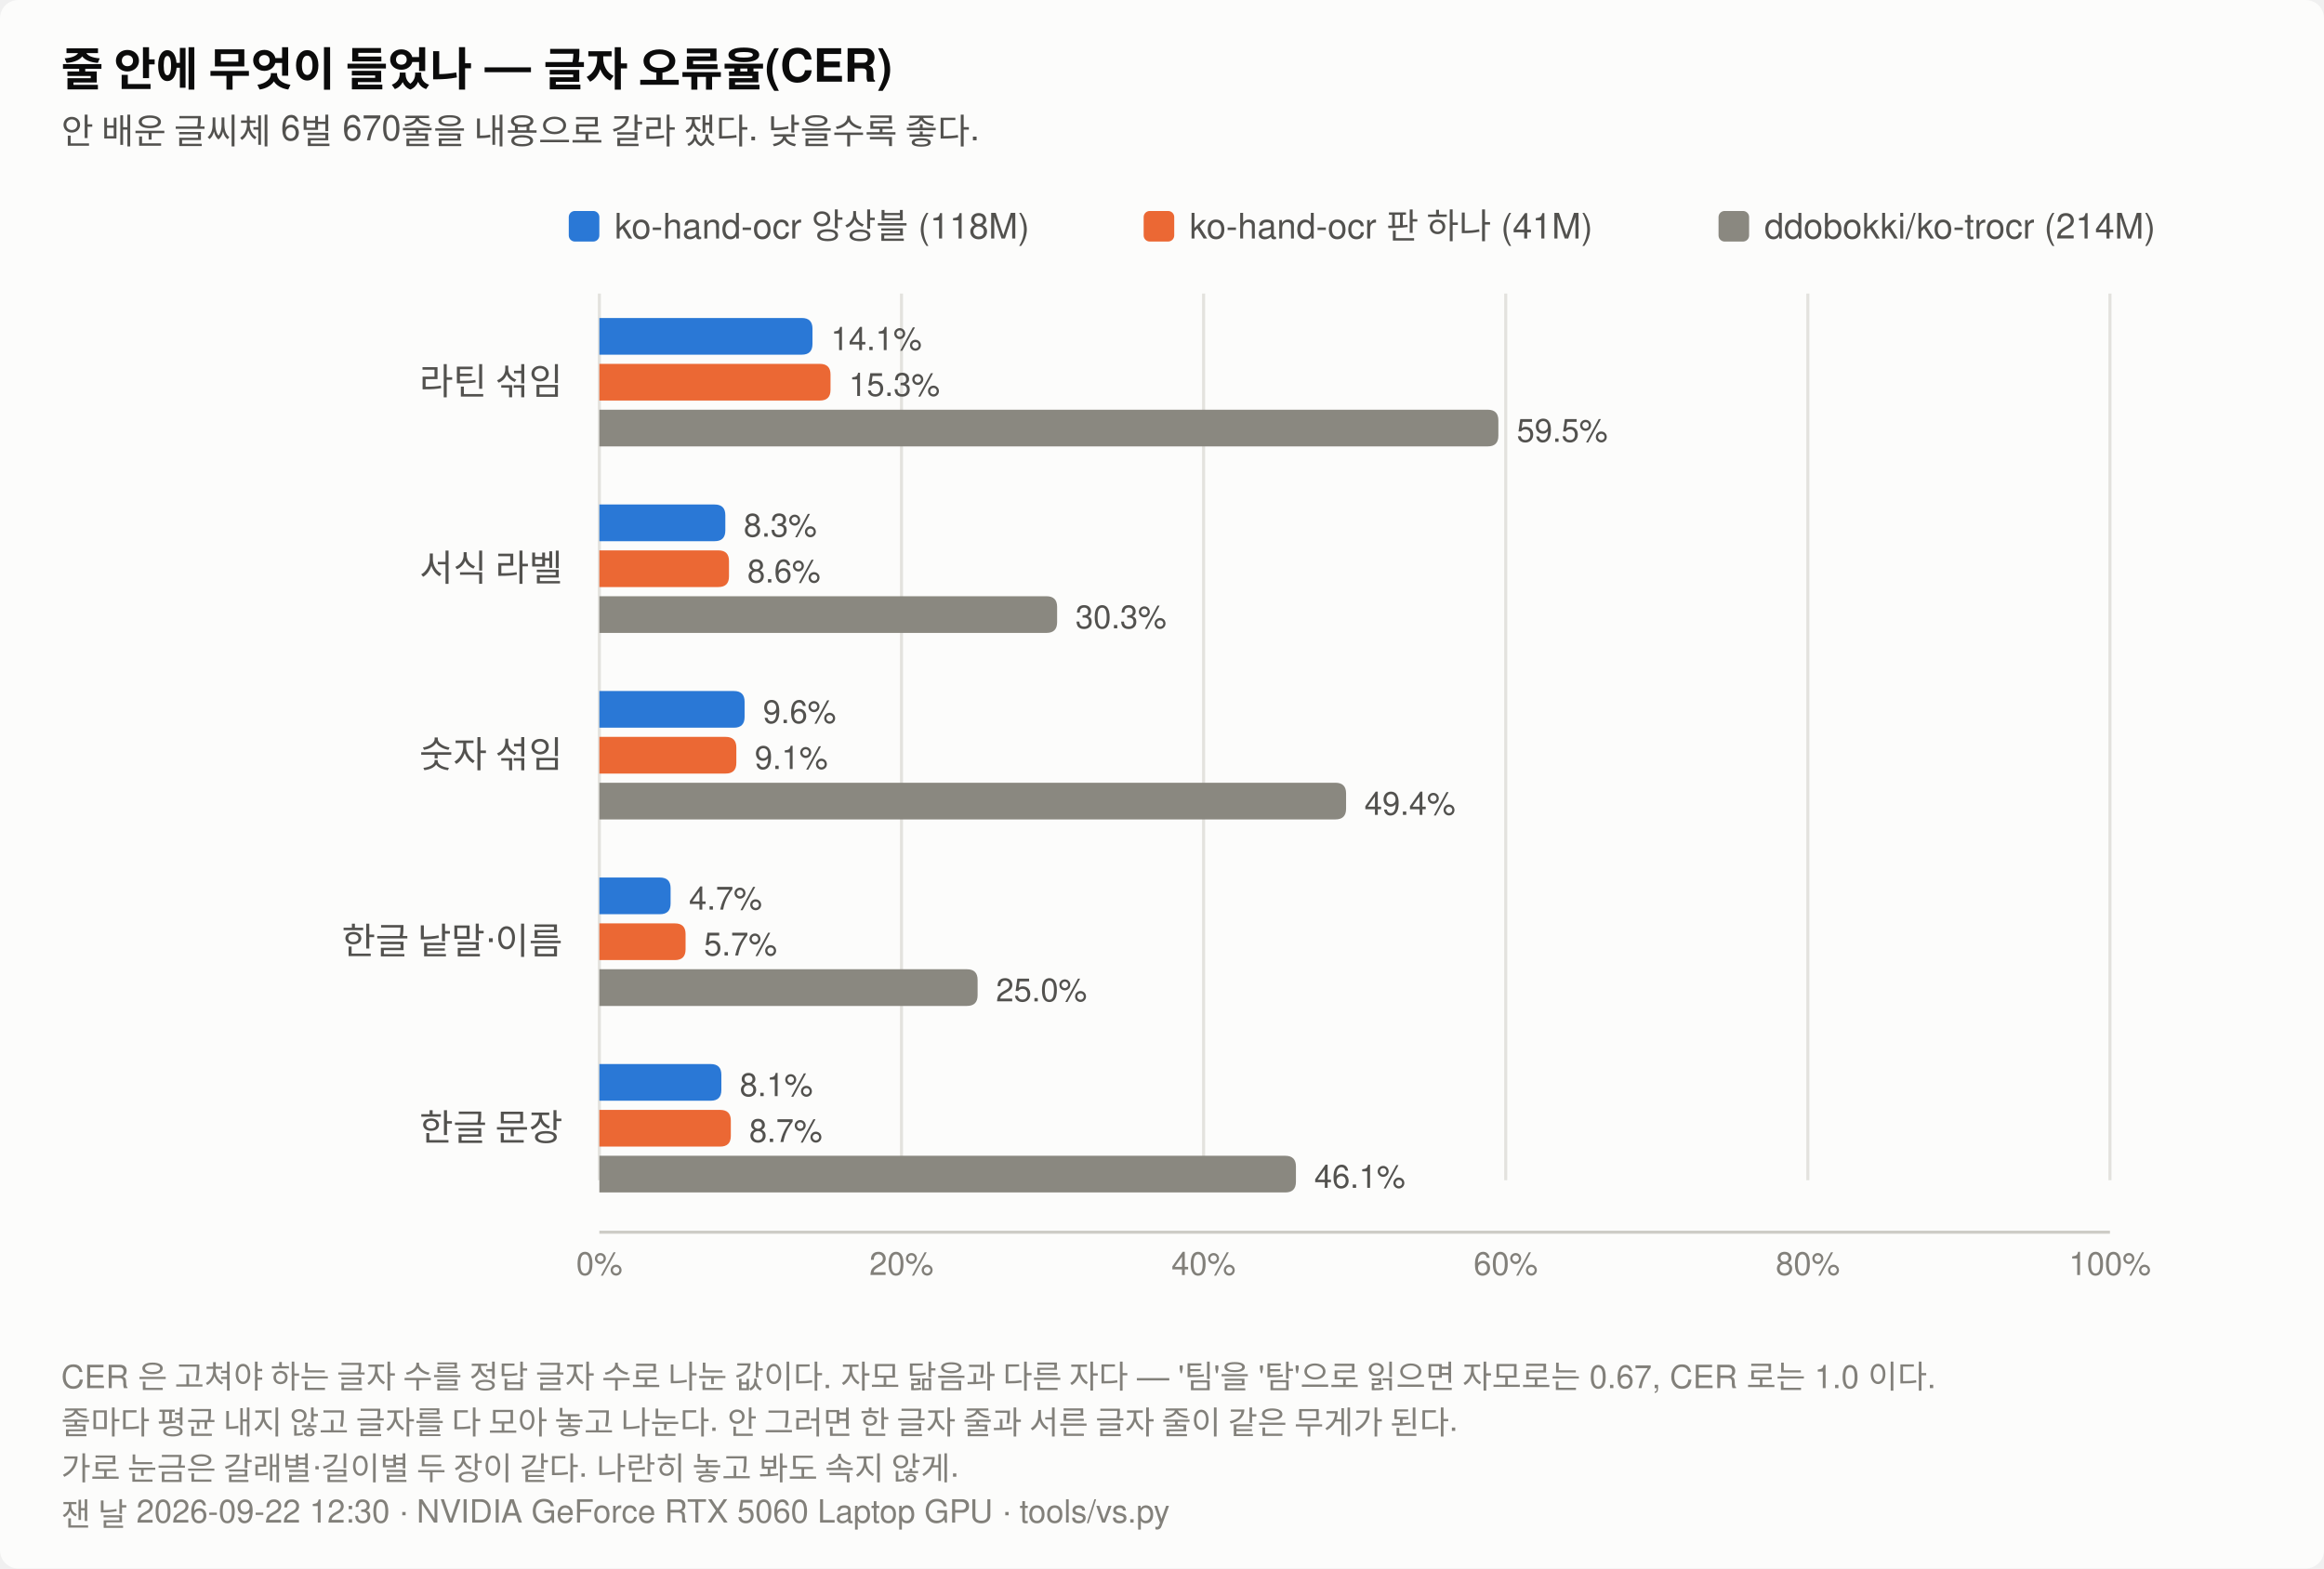
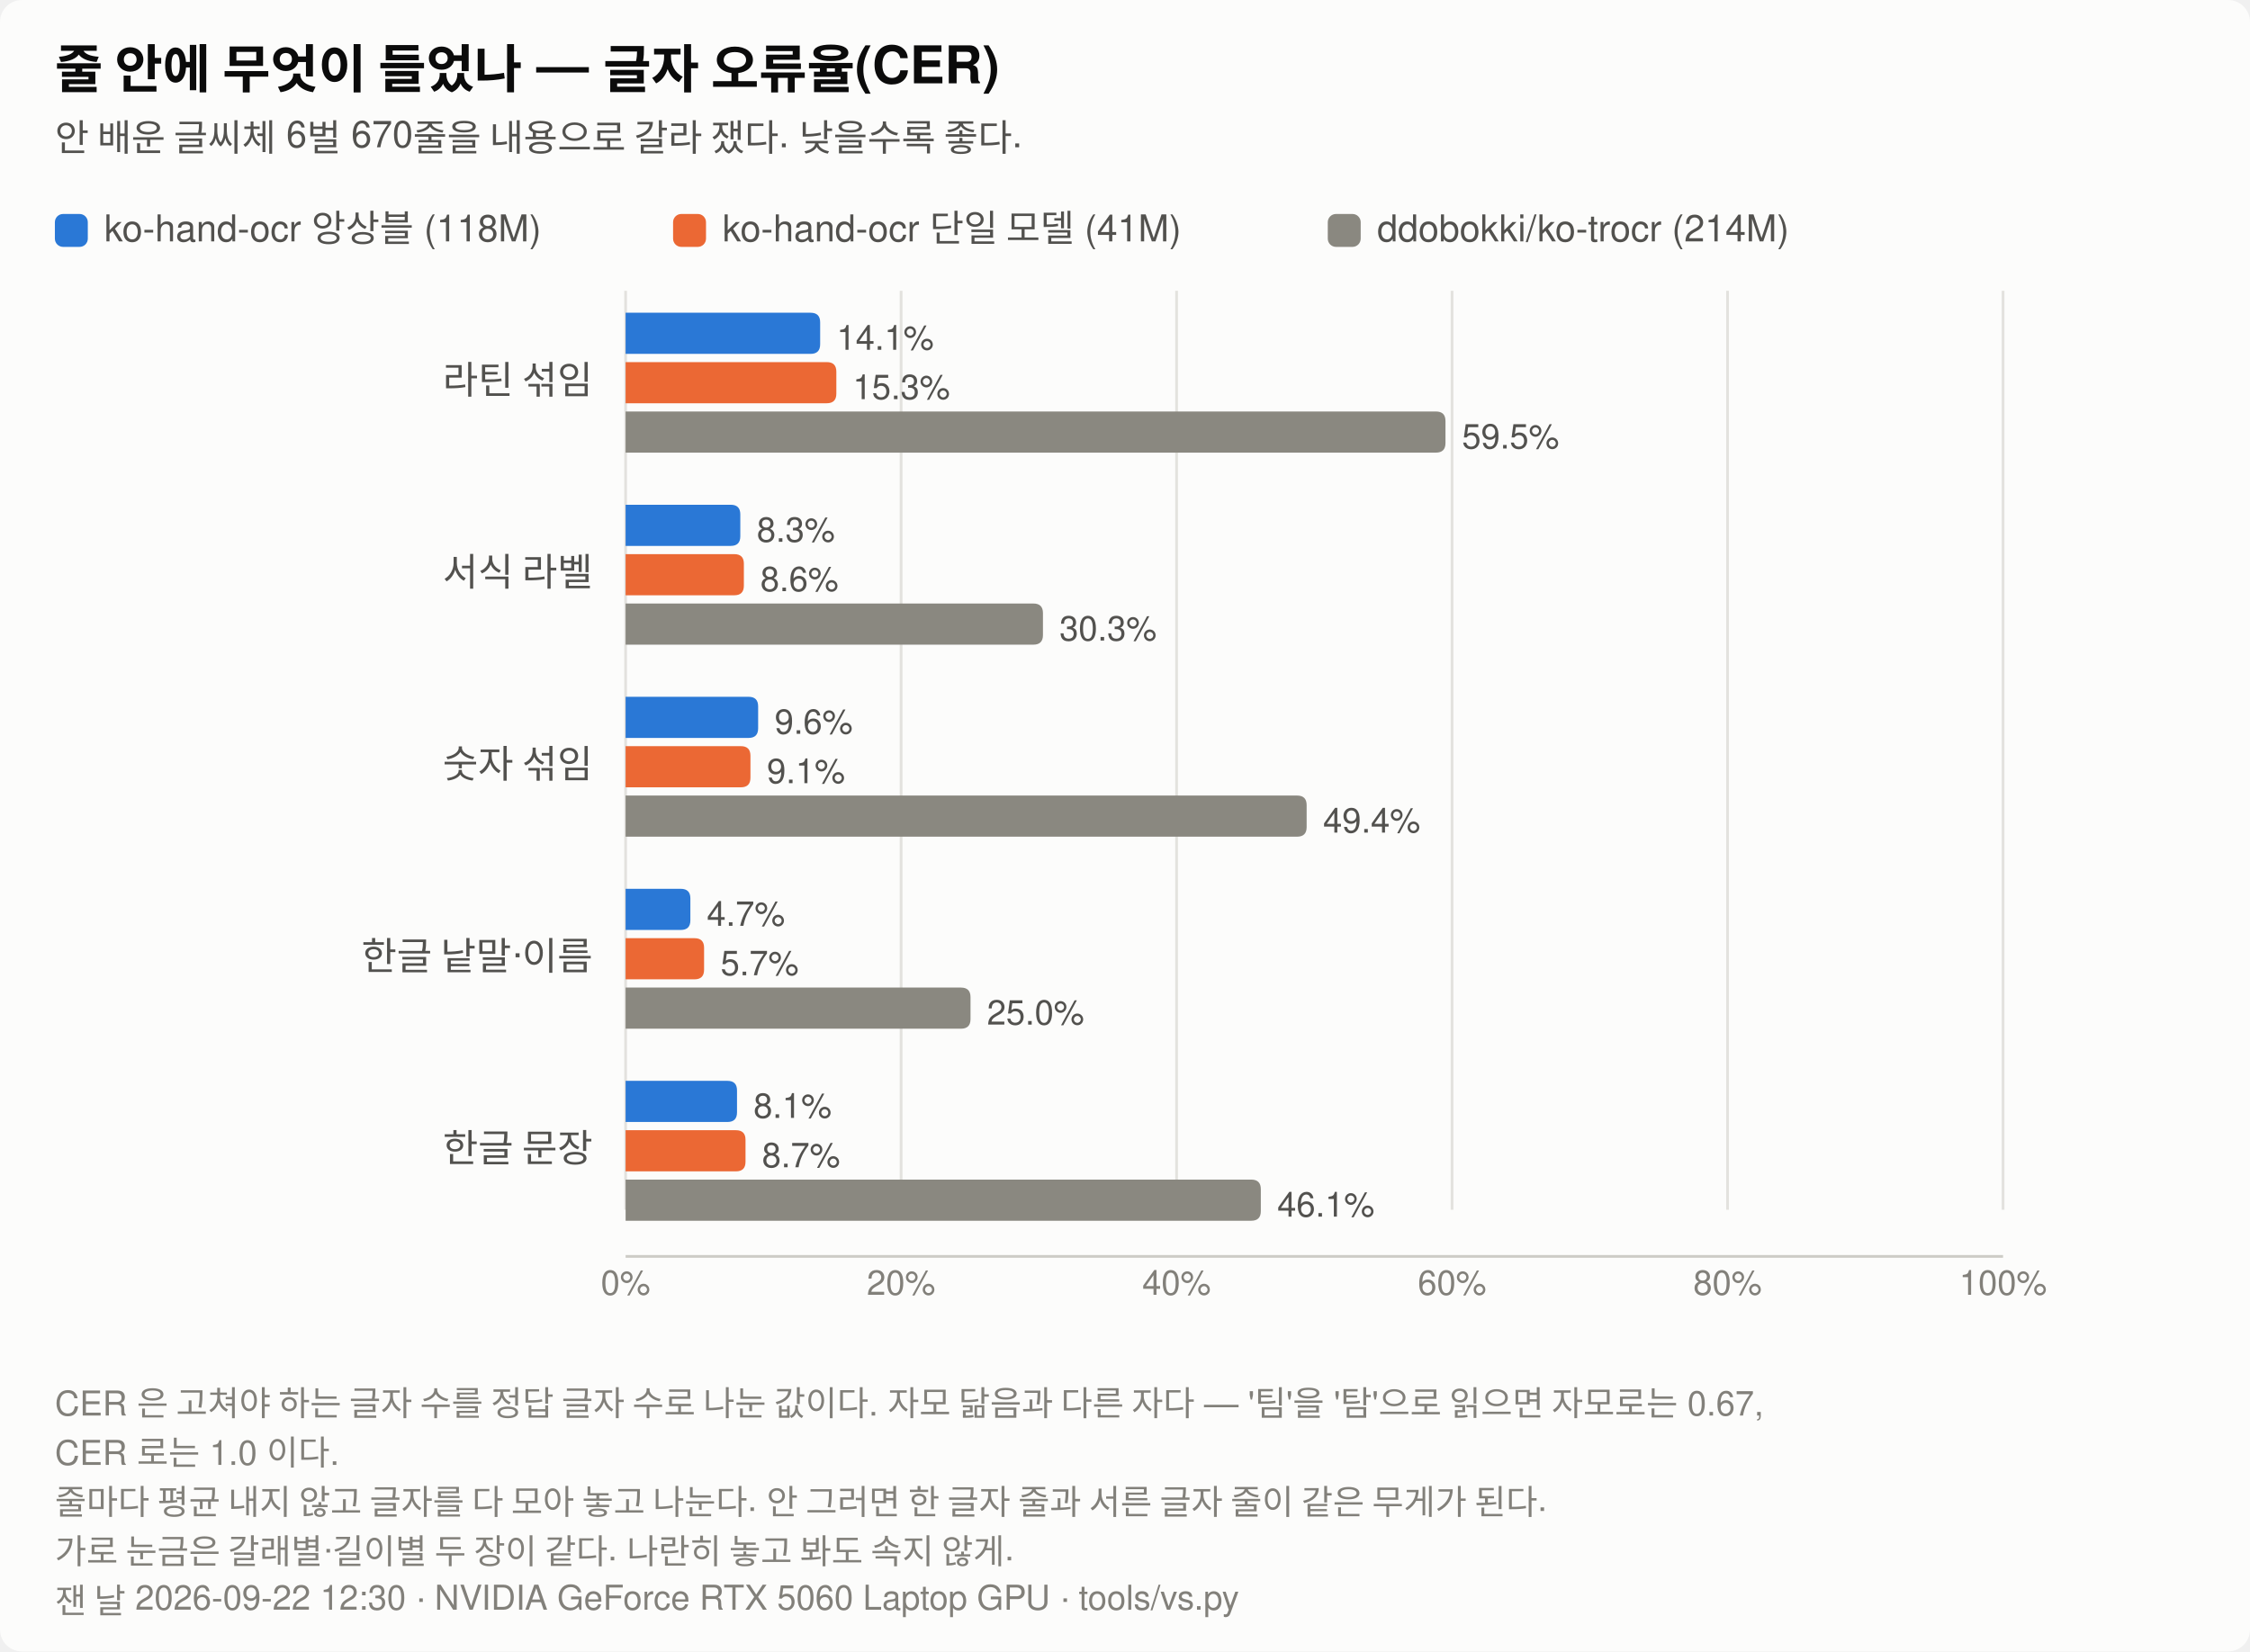
- <svg xmlns="http://www.w3.org/2000/svg" viewBox="0 0 760 513" width="760" height="513" role="img" aria-label="Character error rate by line content. Lower is better. 라틴 섞임: ko-hand-ocr 앙상블 14 percent, ko-hand-ocr 판 하나 15 percent, ddobokki/ko-trocr 60 percent. 서식 라벨: ko-hand-ocr 앙상블 8 percent, ko-hand-ocr 판 하나 9 percent, ddobokki/ko-trocr 30 percent. 숫자 섞임: ko-hand-ocr 앙상블 10 percent, ko-hand-ocr 판 하나 9 percent, ddobokki/ko-trocr 49 percent. 한글 낱말·이름: ko-hand-ocr 앙상블 5 percent, ko-hand-ocr 판 하나 6 percent, ddobokki/ko-trocr 25 percent. 한글 문장: ko-hand-ocr 앙상블 8 percent, ko-hand-ocr 판 하나 9 percent, ddobokki/ko-trocr 46 percent.">
+ <svg xmlns="http://www.w3.org/2000/svg" viewBox="0 0 820 602" width="820" height="602" role="img" aria-label="Character error rate by line content. Lower is better. 라틴 섞임: ko-hand-ocr 앙상블 14 percent, ko-hand-ocr 단일 모델 15 percent, ddobokki/ko-trocr 60 percent. 서식 라벨: ko-hand-ocr 앙상블 8 percent, ko-hand-ocr 단일 모델 9 percent, ddobokki/ko-trocr 30 percent. 숫자 섞임: ko-hand-ocr 앙상블 10 percent, ko-hand-ocr 단일 모델 9 percent, ddobokki/ko-trocr 49 percent. 한글 낱말·이름: ko-hand-ocr 앙상블 5 percent, ko-hand-ocr 단일 모델 6 percent, ddobokki/ko-trocr 25 percent. 한글 문장: ko-hand-ocr 앙상블 8 percent, ko-hand-ocr 단일 모델 9 percent, ddobokki/ko-trocr 46 percent.">
  <style>
  .surface{fill:#fcfcfb}
  .ink{fill:#0b0b0b}
  .ink2{fill:#52514e}
  .ink3{fill:#82807a}
  .s0{fill:#2a78d6}
  .s1{fill:#eb6834}
  .s2{fill:#8a8880}
  .grid{stroke:#e3e2de;stroke-width:1}
  .rule{stroke:#cdccc6;stroke-width:1}
  text{font-family:-apple-system,BlinkMacSystemFont,"Segoe UI",Helvetica,Arial,sans-serif}
  @media (prefers-color-scheme: dark){
    .surface{fill:#1a1a19}
    .ink{fill:#ffffff}
    .ink2{fill:#c3c2b7}
    .ink3{fill:#8e8c84}
    .s0{fill:#3987e5}
    .s1{fill:#d95926}
    .s2{fill:#7c7a73}
    .grid{stroke:#3a3a38}
    .rule{stroke:#4a4946}
  }
</style>
-   <rect class="surface" width="760" height="513" rx="6" />
-   <text class="ink" x="20" y="28" font-size="15" font-weight="600">줄 안에 무엇이 들었나 — 글자 오류율(CER)</text>
-   <text class="ink2" x="20" y="47" font-size="11.5">안 배운 글씨체 6벌 670줄을 내용으로 갈라 쟀다. 낮을수록 좋다.</text>
-   <rect class="s0" x="186" y="69" width="10" height="10" rx="2" />
-   <text class="ink2" x="201" y="78" font-size="11.5">ko-hand-ocr 앙상블 (118M)</text>
-   <rect class="s1" x="374.0" y="69" width="10" height="10" rx="2" />
-   <text class="ink2" x="389.0" y="78" font-size="11.5">ko-hand-ocr 판 하나 (41M)</text>
-   <rect class="s2" x="562.0" y="69" width="10" height="10" rx="2" />
-   <text class="ink2" x="577.0" y="78" font-size="11.5">ddobokki/ko-trocr (214M)</text>
-   <line class="grid" x1="196.0" y1="96.0" x2="196.0" y2="386.0" />
-   <line class="grid" x1="294.8" y1="96.0" x2="294.8" y2="386.0" />
-   <line class="grid" x1="393.6" y1="96.0" x2="393.6" y2="386.0" />
-   <line class="grid" x1="492.4" y1="96.0" x2="492.4" y2="386.0" />
-   <line class="grid" x1="591.2" y1="96.0" x2="591.2" y2="386.0" />
-   <line class="grid" x1="690.0" y1="96.0" x2="690.0" y2="386.0" />
-   <text class="ink2" x="184" y="129.0" font-size="12" text-anchor="end">라틴 섞임</text>
-   <path class="s0" d="M196,104.0 H262.2 Q265.7,104.0 265.7,107.5 V112.5 Q265.7,116.0 262.2,116.0 H196 Z" />
-   <text class="ink2" x="271.7" y="114.5" font-size="10.5">14.1%</text>
-   <path class="s1" d="M196,119.0 H268.1 Q271.6,119.0 271.6,122.5 V127.5 Q271.6,131.0 268.1,131.0 H196 Z" />
-   <text class="ink2" x="277.6" y="129.5" font-size="10.5">15.3%</text>
-   <path class="s2" d="M196,134.0 H486.5 Q490.0,134.0 490.0,137.5 V142.5 Q490.0,146.0 486.5,146.0 H196 Z" />
-   <text class="ink2" x="496.0" y="144.5" font-size="10.5">59.5%</text>
-   <text class="ink2" x="184" y="190.0" font-size="12" text-anchor="end">서식 라벨</text>
-   <path class="s0" d="M196,165.0 H233.7 Q237.2,165.0 237.2,168.5 V173.5 Q237.2,177.0 233.7,177.0 H196 Z" />
-   <text class="ink2" x="243.2" y="175.5" font-size="10.5">8.3%</text>
-   <path class="s1" d="M196,180.0 H234.9 Q238.4,180.0 238.4,183.5 V188.5 Q238.4,192.0 234.9,192.0 H196 Z" />
-   <text class="ink2" x="244.4" y="190.5" font-size="10.5">8.6%</text>
-   <path class="s2" d="M196,195.0 H342.2 Q345.7,195.0 345.7,198.5 V203.5 Q345.7,207.0 342.2,207.0 H196 Z" />
-   <text class="ink2" x="351.7" y="205.5" font-size="10.5">30.3%</text>
-   <text class="ink2" x="184" y="251.0" font-size="12" text-anchor="end">숫자 섞임</text>
-   <path class="s0" d="M196,226.0 H240.0 Q243.5,226.0 243.5,229.5 V234.5 Q243.5,238.0 240.0,238.0 H196 Z" />
-   <text class="ink2" x="249.5" y="236.5" font-size="10.5">9.6%</text>
-   <path class="s1" d="M196,241.0 H237.3 Q240.8,241.0 240.8,244.5 V249.5 Q240.8,253.0 237.3,253.0 H196 Z" />
-   <text class="ink2" x="246.8" y="251.5" font-size="10.5">9.1%</text>
-   <path class="s2" d="M196,256.0 H436.7 Q440.2,256.0 440.2,259.5 V264.5 Q440.2,268.0 436.7,268.0 H196 Z" />
-   <text class="ink2" x="446.2" y="266.5" font-size="10.5">49.4%</text>
-   <text class="ink2" x="184" y="312.0" font-size="12" text-anchor="end">한글 낱말·이름</text>
-   <path class="s0" d="M196,287.0 H215.8 Q219.3,287.0 219.3,290.5 V295.5 Q219.3,299.0 215.8,299.0 H196 Z" />
-   <text class="ink2" x="225.3" y="297.5" font-size="10.5">4.7%</text>
-   <path class="s1" d="M196,302.0 H220.7 Q224.2,302.0 224.2,305.5 V310.5 Q224.2,314.0 220.7,314.0 H196 Z" />
-   <text class="ink2" x="230.2" y="312.5" font-size="10.5">5.7%</text>
-   <path class="s2" d="M196,317.0 H316.2 Q319.7,317.0 319.7,320.5 V325.5 Q319.7,329.0 316.2,329.0 H196 Z" />
-   <text class="ink2" x="325.7" y="327.5" font-size="10.5">25.0%</text>
-   <text class="ink2" x="184" y="373.0" font-size="12" text-anchor="end">한글 문장</text>
-   <path class="s0" d="M196,348.0 H232.4 Q235.9,348.0 235.9,351.5 V356.5 Q235.9,360.0 232.4,360.0 H196 Z" />
-   <text class="ink2" x="241.9" y="358.5" font-size="10.5">8.1%</text>
-   <path class="s1" d="M196,363.0 H235.5 Q239.0,363.0 239.0,366.5 V371.5 Q239.0,375.0 235.5,375.0 H196 Z" />
-   <text class="ink2" x="245.0" y="373.5" font-size="10.5">8.7%</text>
-   <path class="s2" d="M196,378.0 H420.3 Q423.8,378.0 423.8,381.5 V386.5 Q423.8,390.0 420.3,390.0 H196 Z" />
-   <text class="ink2" x="429.8" y="388.5" font-size="10.5">46.1%</text>
-   <line class="rule" x1="196" y1="403" x2="690" y2="403" />
-   <text class="ink3" x="196.0" y="417" font-size="10.5" text-anchor="middle">0%</text>
-   <text class="ink3" x="294.8" y="417" font-size="10.5" text-anchor="middle">20%</text>
-   <text class="ink3" x="393.6" y="417" font-size="10.5" text-anchor="middle">40%</text>
-   <text class="ink3" x="492.4" y="417" font-size="10.5" text-anchor="middle">60%</text>
-   <text class="ink3" x="591.2" y="417" font-size="10.5" text-anchor="middle">80%</text>
-   <text class="ink3" x="690.0" y="417" font-size="10.5" text-anchor="middle">100%</text>
-   <text class="ink3" x="20" y="454" font-size="10.5">CER 은 고쳐야 하는 글자 수를 정답 글자 수로 나눈 값이다. 자모 닮음과 다른 자다 — '팀'을 '탐'으로 읽으면 자모로는 0.67, CER 로는 1.0 이다.</text>
-   <text class="ink3" x="20" y="469" font-size="10.5">줄마다 평균 내지 않고 글자를 다 모아 놓고 나눈다. 안 그러면 한 글자 줄과 서른 글자 줄이 같은 무게가 된다.</text>
-   <text class="ink3" x="20" y="484" font-size="10.5">가로 눈금은 갈래별·길이별 두 장이 같다. 나란히 놓고 봐도 속지 않게.</text>
-   <text class="ink3" x="20" y="499" font-size="10.5">잰 날 2026-09-22 12:30 · NVIDIA GeForce RTX 5060 Laptop GPU · tools/vs.py</text>
+   <rect class="surface" width="820" height="602" rx="8" />
+   <text class="ink" x="20" y="32" font-size="19" font-weight="600">줄 안에 무엇이 들었나 — 글자 오류율(CER)</text>
+   <text class="ink2" x="20" y="55" font-size="13.5">안 배운 글씨체 6벌 670줄을 내용으로 갈라 쟀다. 낮을수록 좋다.</text>
+   <rect class="s0" x="20.0" y="78" width="12" height="12" rx="3" />
+   <text class="ink2" x="38.0" y="88" font-size="13.5">ko-hand-ocr 앙상블 (118M)</text>
+   <rect class="s1" x="245.3" y="78" width="12" height="12" rx="3" />
+   <text class="ink2" x="263.3" y="88" font-size="13.5">ko-hand-ocr 단일 모델 (41M)</text>
+   <rect class="s2" x="483.9" y="78" width="12" height="12" rx="3" />
+   <text class="ink2" x="501.9" y="88" font-size="13.5">ddobokki/ko-trocr (214M)</text>
+   <line class="grid" x1="228.0" y1="106.0" x2="228.0" y2="441.0" />
+   <line class="grid" x1="328.4" y1="106.0" x2="328.4" y2="441.0" />
+   <line class="grid" x1="428.8" y1="106.0" x2="428.8" y2="441.0" />
+   <line class="grid" x1="529.2" y1="106.0" x2="529.2" y2="441.0" />
+   <line class="grid" x1="629.6" y1="106.0" x2="629.6" y2="441.0" />
+   <line class="grid" x1="730.0" y1="106.0" x2="730.0" y2="441.0" />
+   <text class="ink2" x="216" y="143.5" font-size="14" text-anchor="end">라틴 섞임</text>
+   <path class="s0" d="M228,114.0 H295.4 Q298.9,114.0 298.9,117.5 V125.5 Q298.9,129.0 295.4,129.0 H228 Z" />
+   <text class="ink2" x="304.9" y="127.5" font-size="12.5">14.1%</text>
+   <path class="s1" d="M228,132.0 H301.3 Q304.8,132.0 304.8,135.5 V143.5 Q304.8,147.0 301.3,147.0 H228 Z" />
+   <text class="ink2" x="310.8" y="145.5" font-size="12.5">15.3%</text>
+   <path class="s2" d="M228,150.0 H523.3 Q526.8,150.0 526.8,153.5 V161.5 Q526.8,165.0 523.3,165.0 H228 Z" />
+   <text class="ink2" x="532.8" y="163.5" font-size="12.5">59.5%</text>
+   <text class="ink2" x="216" y="213.5" font-size="14" text-anchor="end">서식 라벨</text>
+   <path class="s0" d="M228,184.0 H266.3 Q269.8,184.0 269.8,187.5 V195.5 Q269.8,199.0 266.3,199.0 H228 Z" />
+   <text class="ink2" x="275.8" y="197.5" font-size="12.5">8.3%</text>
+   <path class="s1" d="M228,202.0 H267.6 Q271.1,202.0 271.1,205.5 V213.5 Q271.1,217.0 267.6,217.0 H228 Z" />
+   <text class="ink2" x="277.1" y="215.5" font-size="12.5">8.6%</text>
+   <path class="s2" d="M228,220.0 H376.6 Q380.1,220.0 380.1,223.5 V231.5 Q380.1,235.0 376.6,235.0 H228 Z" />
+   <text class="ink2" x="386.1" y="233.5" font-size="12.5">30.3%</text>
+   <text class="ink2" x="216" y="283.5" font-size="14" text-anchor="end">숫자 섞임</text>
+   <path class="s0" d="M228,254.0 H272.8 Q276.3,254.0 276.3,257.5 V265.5 Q276.3,269.0 272.8,269.0 H228 Z" />
+   <text class="ink2" x="282.3" y="267.5" font-size="12.5">9.6%</text>
+   <path class="s1" d="M228,272.0 H270.0 Q273.5,272.0 273.5,275.5 V283.5 Q273.5,287.0 270.0,287.0 H228 Z" />
+   <text class="ink2" x="279.5" y="285.5" font-size="12.5">9.1%</text>
+   <path class="s2" d="M228,290.0 H472.7 Q476.2,290.0 476.2,293.5 V301.5 Q476.2,305.0 472.7,305.0 H228 Z" />
+   <text class="ink2" x="482.2" y="303.5" font-size="12.5">49.4%</text>
+   <text class="ink2" x="216" y="353.5" font-size="14" text-anchor="end">한글 낱말·이름</text>
+   <path class="s0" d="M228,324.0 H248.1 Q251.6,324.0 251.6,327.5 V335.5 Q251.6,339.0 248.1,339.0 H228 Z" />
+   <text class="ink2" x="257.6" y="337.5" font-size="12.5">4.7%</text>
+   <path class="s1" d="M228,342.0 H253.1 Q256.6,342.0 256.6,345.5 V353.5 Q256.6,357.0 253.1,357.0 H228 Z" />
+   <text class="ink2" x="262.6" y="355.5" font-size="12.5">5.7%</text>
+   <path class="s2" d="M228,360.0 H350.2 Q353.7,360.0 353.7,363.5 V371.5 Q353.7,375.0 350.2,375.0 H228 Z" />
+   <text class="ink2" x="359.7" y="373.5" font-size="12.5">25.0%</text>
+   <text class="ink2" x="216" y="423.5" font-size="14" text-anchor="end">한글 문장</text>
+   <path class="s0" d="M228,394.0 H265.1 Q268.6,394.0 268.6,397.5 V405.5 Q268.6,409.0 265.1,409.0 H228 Z" />
+   <text class="ink2" x="274.6" y="407.5" font-size="12.5">8.1%</text>
+   <path class="s1" d="M228,412.0 H268.2 Q271.7,412.0 271.7,415.5 V423.5 Q271.7,427.0 268.2,427.0 H228 Z" />
+   <text class="ink2" x="277.7" y="425.5" font-size="12.5">8.7%</text>
+   <path class="s2" d="M228,430.0 H456.0 Q459.5,430.0 459.5,433.5 V441.5 Q459.5,445.0 456.0,445.0 H228 Z" />
+   <text class="ink2" x="465.5" y="443.5" font-size="12.5">46.1%</text>
+   <line class="rule" x1="228" y1="458" x2="730" y2="458" />
+   <text class="ink3" x="228.0" y="472" font-size="12.5" text-anchor="middle">0%</text>
+   <text class="ink3" x="328.4" y="472" font-size="12.5" text-anchor="middle">20%</text>
+   <text class="ink3" x="428.8" y="472" font-size="12.5" text-anchor="middle">40%</text>
+   <text class="ink3" x="529.2" y="472" font-size="12.5" text-anchor="middle">60%</text>
+   <text class="ink3" x="629.6" y="472" font-size="12.5" text-anchor="middle">80%</text>
+   <text class="ink3" x="730.0" y="472" font-size="12.5" text-anchor="middle">100%</text>
+   <text class="ink3" x="20" y="516" font-size="12.5">CER 은 고쳐야 하는 글자 수를 정답 글자 수로 나눈 값이다. 자모 닮음과 다른 자다 — '팀'을 '탐'으로 읽으면 자모로는 0.67,</text>
+   <text class="ink3" x="20" y="534" font-size="12.5">CER 로는 1.0 이다.</text>
+   <text class="ink3" x="20" y="552" font-size="12.5">줄마다 평균 내지 않고 글자를 다 모아 놓고 나눈다. 안 그러면 한 글자 줄과 서른 글자 줄이 같은 무게가 된다.</text>
+   <text class="ink3" x="20" y="570" font-size="12.5">가로 눈금은 갈래별·길이별 두 장이 같다. 나란히 놓고 봐도 속지 않게.</text>
+   <text class="ink3" x="20" y="588" font-size="12.5">잰 날 2026-09-22 12:30 · NVIDIA GeForce RTX 5060 Laptop GPU · tools/vs.py</text>
</svg>
